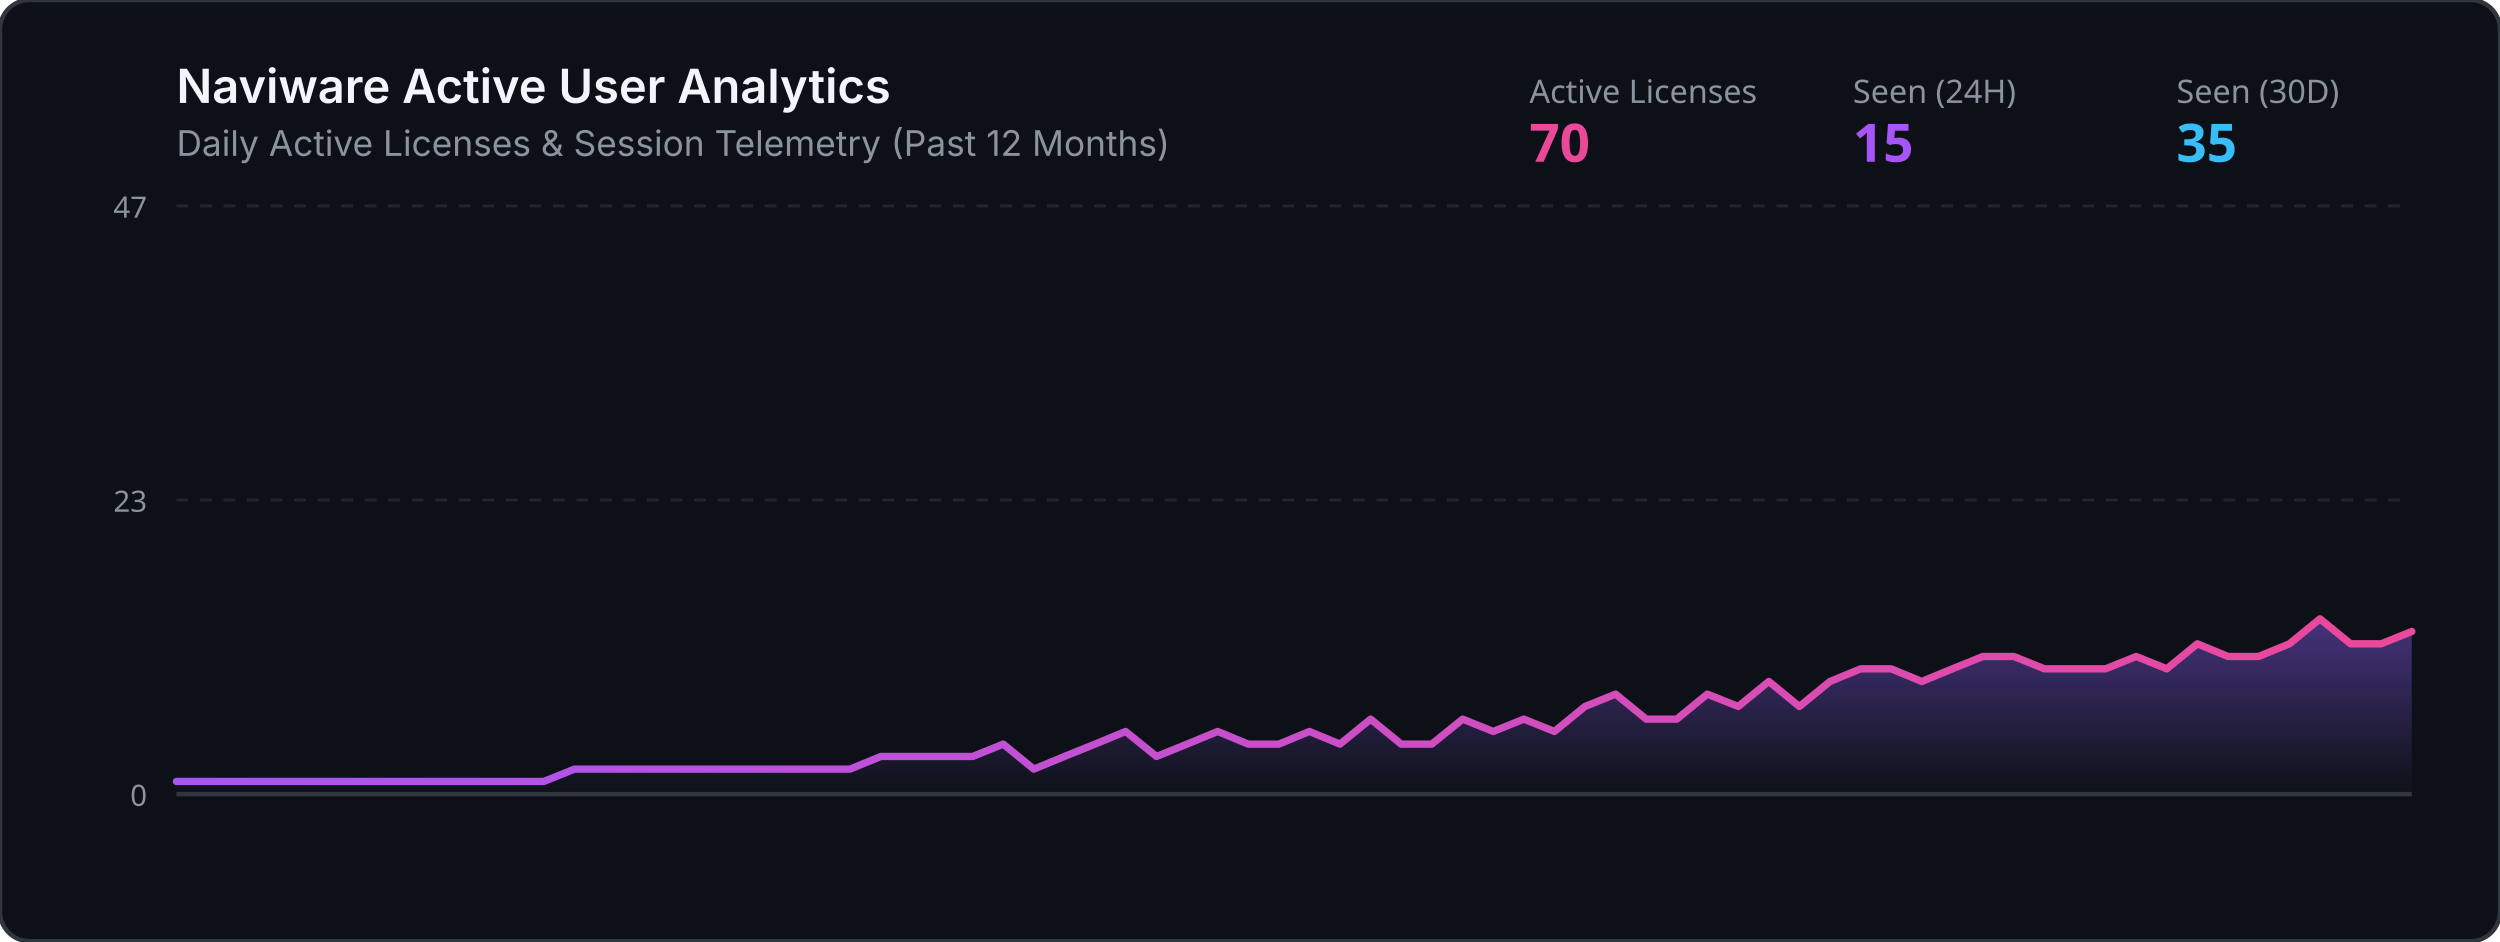
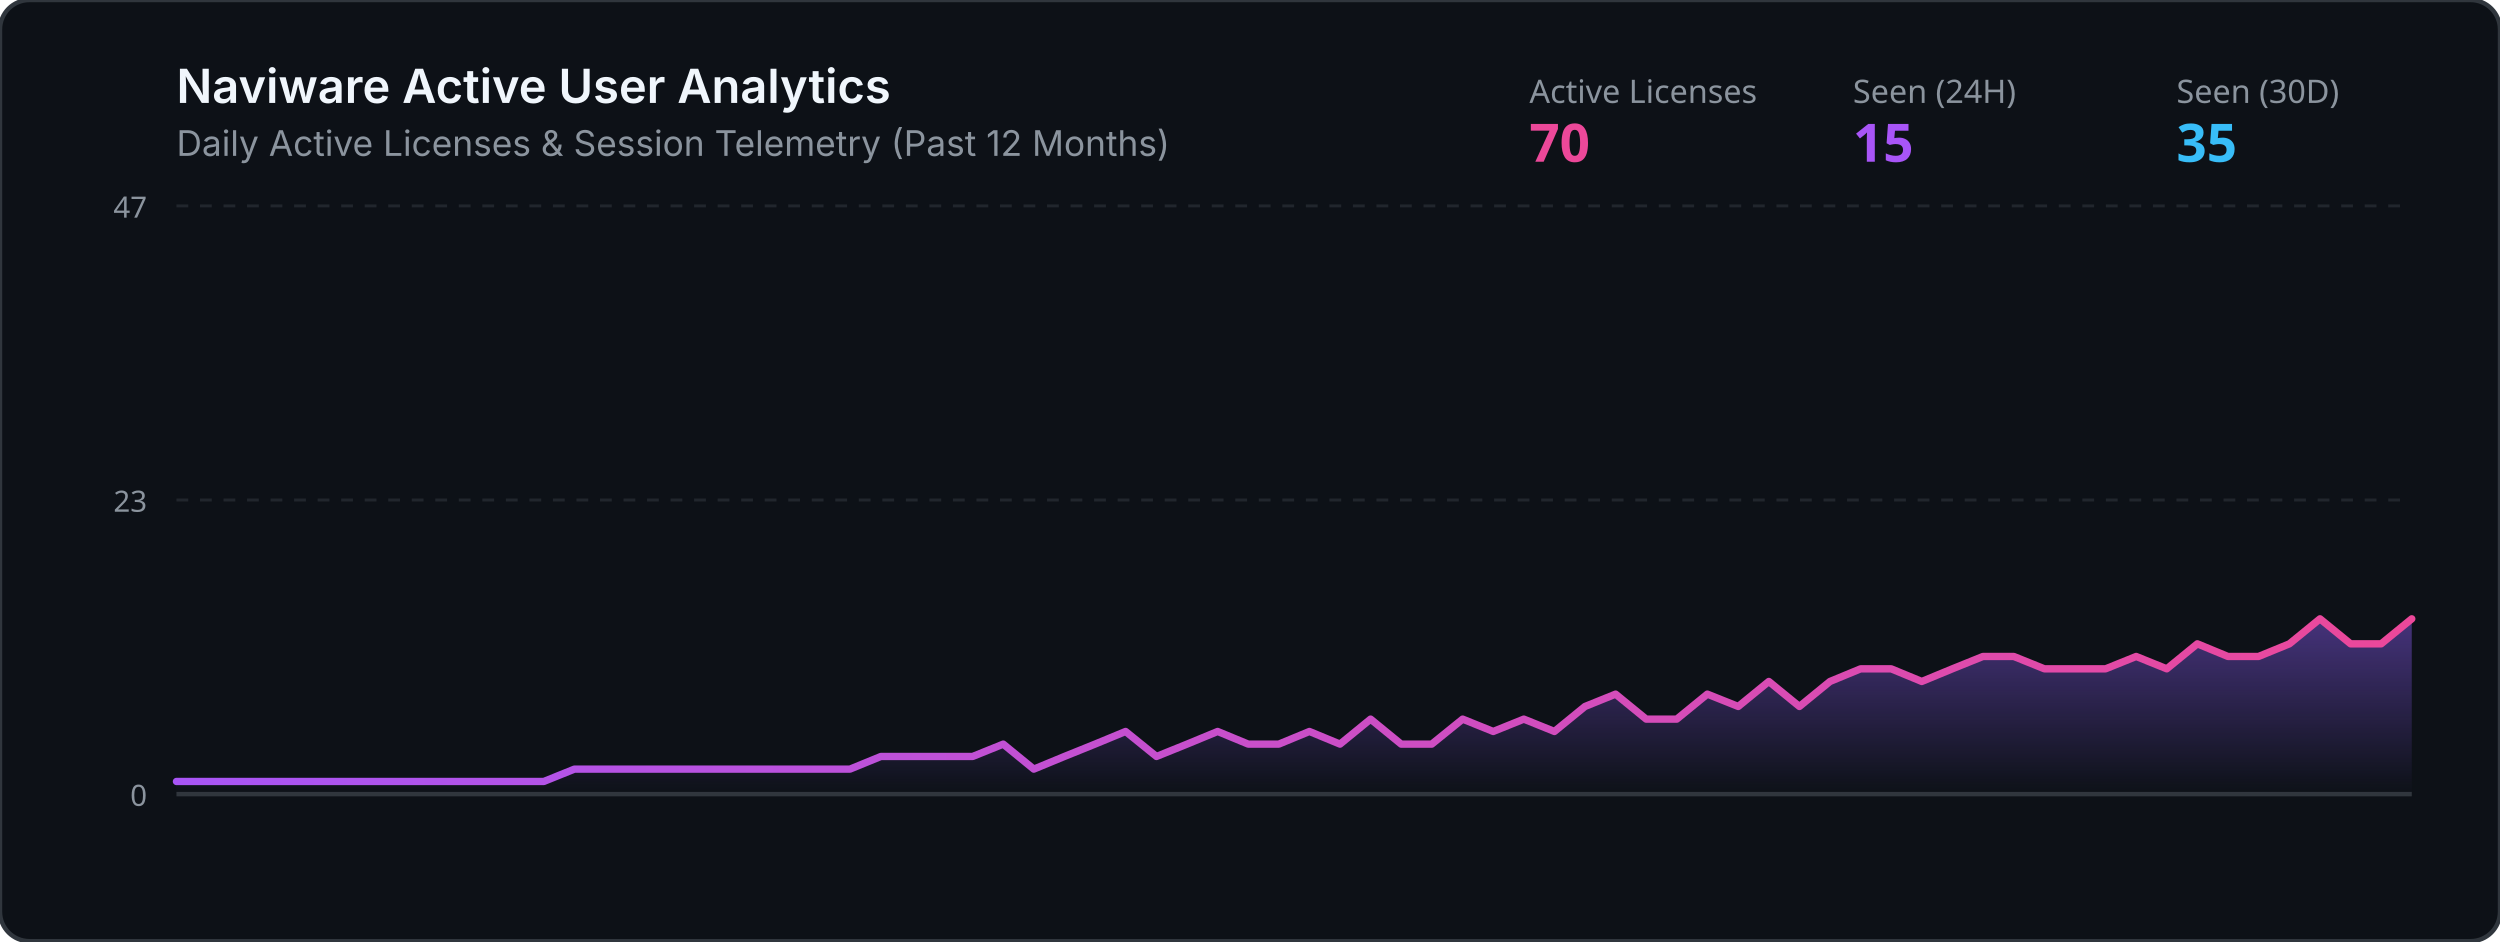
<svg xmlns="http://www.w3.org/2000/svg" viewBox="0 0 850 320" width="100%" height="320">
  <defs>
    <linearGradient id="grad" x1="0%" y1="0%" x2="0%" y2="100%">
      <stop offset="0%" stop-color="#8b5cf6" stop-opacity="0.45" />
      <stop offset="100%" stop-color="#8b5cf6" stop-opacity="0.0" />
    </linearGradient>
    <linearGradient id="lineGrad" x1="0%" y1="0%" x2="100%" y2="0%">
      <stop offset="0%" stop-color="#a855f7" />
      <stop offset="100%" stop-color="#ec4899" />
    </linearGradient>
  </defs>
  <rect width="850" height="320" rx="10" fill="#0d1117" stroke="#30363d" stroke-width="1.5" />
  <text x="60" y="35" fill="#f0f6fc" font-family="-apple-system,BlinkMacSystemFont,Segoe UI,sans-serif" font-size="16" font-weight="600">Naviware Active User Analytics</text>
  <text x="60" y="53" fill="#8b949e" font-family="-apple-system,BlinkMacSystemFont,Segoe UI,sans-serif" font-size="12">Daily Active Licenses &amp; Session Telemetry (Past 12 Months)</text>
  <text x="520" y="35" fill="#8b949e" font-family="sans-serif" font-size="11">Active Licenses</text>
  <text x="520" y="55" fill="#ec4899" font-family="sans-serif" font-size="18" font-weight="bold">70</text>
  <text x="630" y="35" fill="#8b949e" font-family="sans-serif" font-size="11">Seen (24H)</text>
  <text x="630" y="55" fill="#a855f7" font-family="sans-serif" font-size="18" font-weight="bold">15</text>
  <text x="740" y="35" fill="#8b949e" font-family="sans-serif" font-size="11">Seen (30D)</text>
  <text x="740" y="55" fill="#38bdf8" font-family="sans-serif" font-size="18" font-weight="bold">35</text>
  <line x1="60" y1="70" x2="820" y2="70" stroke="#21262d" stroke-width="1" stroke-dasharray="4" />
  <line x1="60" y1="170.0" x2="820" y2="170.0" stroke="#21262d" stroke-width="1" stroke-dasharray="4" />
  <line x1="60" y1="270" x2="820" y2="270" stroke="#30363d" stroke-width="1.5" />
  <text x="50" y="74" fill="#8b949e" font-family="sans-serif" font-size="10" text-anchor="end">47</text>
  <text x="50" y="174.0" fill="#8b949e" font-family="sans-serif" font-size="10" text-anchor="end">23</text>
  <text x="50" y="274" fill="#8b949e" font-family="sans-serif" font-size="10" text-anchor="end">0</text>
-   <polygon points="60,270 60.0,265.7 70.4,265.7 80.8,265.7 91.2,265.7 101.6,265.7 112.1,265.7 122.5,265.7 132.9,265.7 143.3,265.7 153.7,265.7 164.1,265.7 174.5,265.7 184.9,265.7 195.3,261.5 205.8,261.5 216.2,261.5 226.6,261.5 237.0,261.5 247.4,261.5 257.8,261.5 268.2,261.5 278.6,261.5 289.0,261.5 299.5,257.2 309.9,257.2 320.3,257.2 330.7,257.2 341.1,253.0 351.5,261.5 361.9,257.2 372.3,253.0 382.7,248.7 393.2,257.2 403.6,253.0 414.0,248.7 424.4,253.0 434.8,253.0 445.2,248.7 455.6,253.0 466.0,244.5 476.4,253.0 486.8,253.0 497.3,244.5 507.7,248.7 518.1,244.5 528.5,248.7 538.9,240.2 549.3,236.0 559.7,244.5 570.1,244.5 580.5,236.0 591.0,240.2 601.4,231.7 611.8,240.2 622.2,231.7 632.6,227.4 643.0,227.4 653.4,231.7 663.8,227.4 674.2,223.2 684.7,223.2 695.1,227.4 705.5,227.4 715.9,227.4 726.3,223.2 736.7,227.4 747.1,218.9 757.5,223.2 767.9,223.2 778.4,218.9 788.8,210.4 799.2,218.9 809.6,218.9 820.0,214.7 820,270" fill="url(#grad)" />
-   <polyline points="60.0,265.7 70.4,265.7 80.8,265.7 91.2,265.7 101.6,265.7 112.1,265.7 122.5,265.7 132.9,265.7 143.3,265.7 153.7,265.7 164.1,265.7 174.5,265.7 184.9,265.7 195.3,261.5 205.8,261.5 216.2,261.5 226.6,261.5 237.0,261.5 247.4,261.5 257.8,261.5 268.2,261.5 278.6,261.5 289.0,261.5 299.5,257.2 309.9,257.2 320.3,257.2 330.7,257.2 341.1,253.0 351.5,261.5 361.9,257.2 372.3,253.0 382.7,248.7 393.2,257.2 403.6,253.0 414.0,248.7 424.4,253.0 434.8,253.0 445.2,248.7 455.6,253.0 466.0,244.5 476.4,253.0 486.8,253.0 497.3,244.5 507.7,248.7 518.1,244.5 528.5,248.7 538.9,240.2 549.3,236.0 559.7,244.5 570.1,244.5 580.5,236.0 591.0,240.2 601.4,231.7 611.8,240.2 622.2,231.7 632.6,227.4 643.0,227.4 653.4,231.7 663.8,227.4 674.2,223.2 684.7,223.2 695.1,227.4 705.5,227.4 715.9,227.4 726.3,223.2 736.7,227.4 747.1,218.9 757.5,223.2 767.9,223.2 778.4,218.9 788.8,210.4 799.2,218.9 809.6,218.9 820.0,214.7" fill="none" stroke="url(#lineGrad)" stroke-width="2.5" stroke-linecap="round" stroke-linejoin="round" />
+   <polygon points="60,270 60.0,265.7 70.4,265.7 80.8,265.7 91.2,265.7 101.6,265.7 112.1,265.7 122.5,265.7 132.9,265.7 143.3,265.7 153.7,265.7 164.1,265.7 174.5,265.7 184.9,265.7 195.3,261.5 205.8,261.5 216.2,261.5 226.6,261.5 237.0,261.5 247.4,261.5 257.8,261.5 268.2,261.5 278.6,261.5 289.0,261.5 299.5,257.2 309.9,257.2 320.3,257.2 330.7,257.2 341.1,253.0 351.5,261.5 361.9,257.2 372.3,253.0 382.7,248.7 393.2,257.2 403.6,253.0 414.0,248.7 424.4,253.0 434.8,253.0 445.2,248.7 455.6,253.0 466.0,244.5 476.4,253.0 486.8,253.0 497.3,244.5 507.7,248.7 518.1,244.5 528.5,248.7 538.9,240.2 549.3,236.0 559.7,244.5 570.1,244.5 580.5,236.0 591.0,240.2 601.4,231.7 611.8,240.2 622.2,231.7 632.6,227.4 643.0,227.4 653.4,231.7 663.8,227.4 674.2,223.2 684.7,223.2 695.1,227.4 705.5,227.4 715.9,227.4 726.3,223.2 736.7,227.4 747.1,218.9 757.5,223.2 767.9,223.2 778.4,218.9 788.8,210.4 799.2,218.9 809.6,218.9 820.0,210.4 820,270" fill="url(#grad)" />
+   <polyline points="60.0,265.7 70.4,265.7 80.8,265.7 91.2,265.7 101.6,265.7 112.1,265.7 122.5,265.7 132.9,265.7 143.3,265.7 153.7,265.7 164.1,265.7 174.5,265.7 184.9,265.7 195.3,261.5 205.8,261.5 216.2,261.5 226.6,261.5 237.0,261.5 247.4,261.5 257.8,261.5 268.2,261.5 278.6,261.5 289.0,261.5 299.5,257.2 309.9,257.2 320.3,257.2 330.7,257.2 341.1,253.0 351.5,261.5 361.9,257.2 372.3,253.0 382.7,248.7 393.2,257.2 403.6,253.0 414.0,248.7 424.4,253.0 434.8,253.0 445.2,248.7 455.6,253.0 466.0,244.5 476.4,253.0 486.8,253.0 497.3,244.5 507.7,248.7 518.1,244.5 528.5,248.7 538.9,240.2 549.3,236.0 559.7,244.5 570.1,244.5 580.5,236.0 591.0,240.2 601.4,231.7 611.8,240.2 622.2,231.7 632.6,227.4 643.0,227.4 653.4,231.7 663.8,227.4 674.2,223.2 684.7,223.2 695.1,227.4 705.5,227.4 715.9,227.4 726.3,223.2 736.7,227.4 747.1,218.9 757.5,223.2 767.9,223.2 778.4,218.9 788.8,210.4 799.2,218.9 809.6,218.9 820.0,210.4" fill="none" stroke="url(#lineGrad)" stroke-width="2.5" stroke-linecap="round" stroke-linejoin="round" />
</svg>
